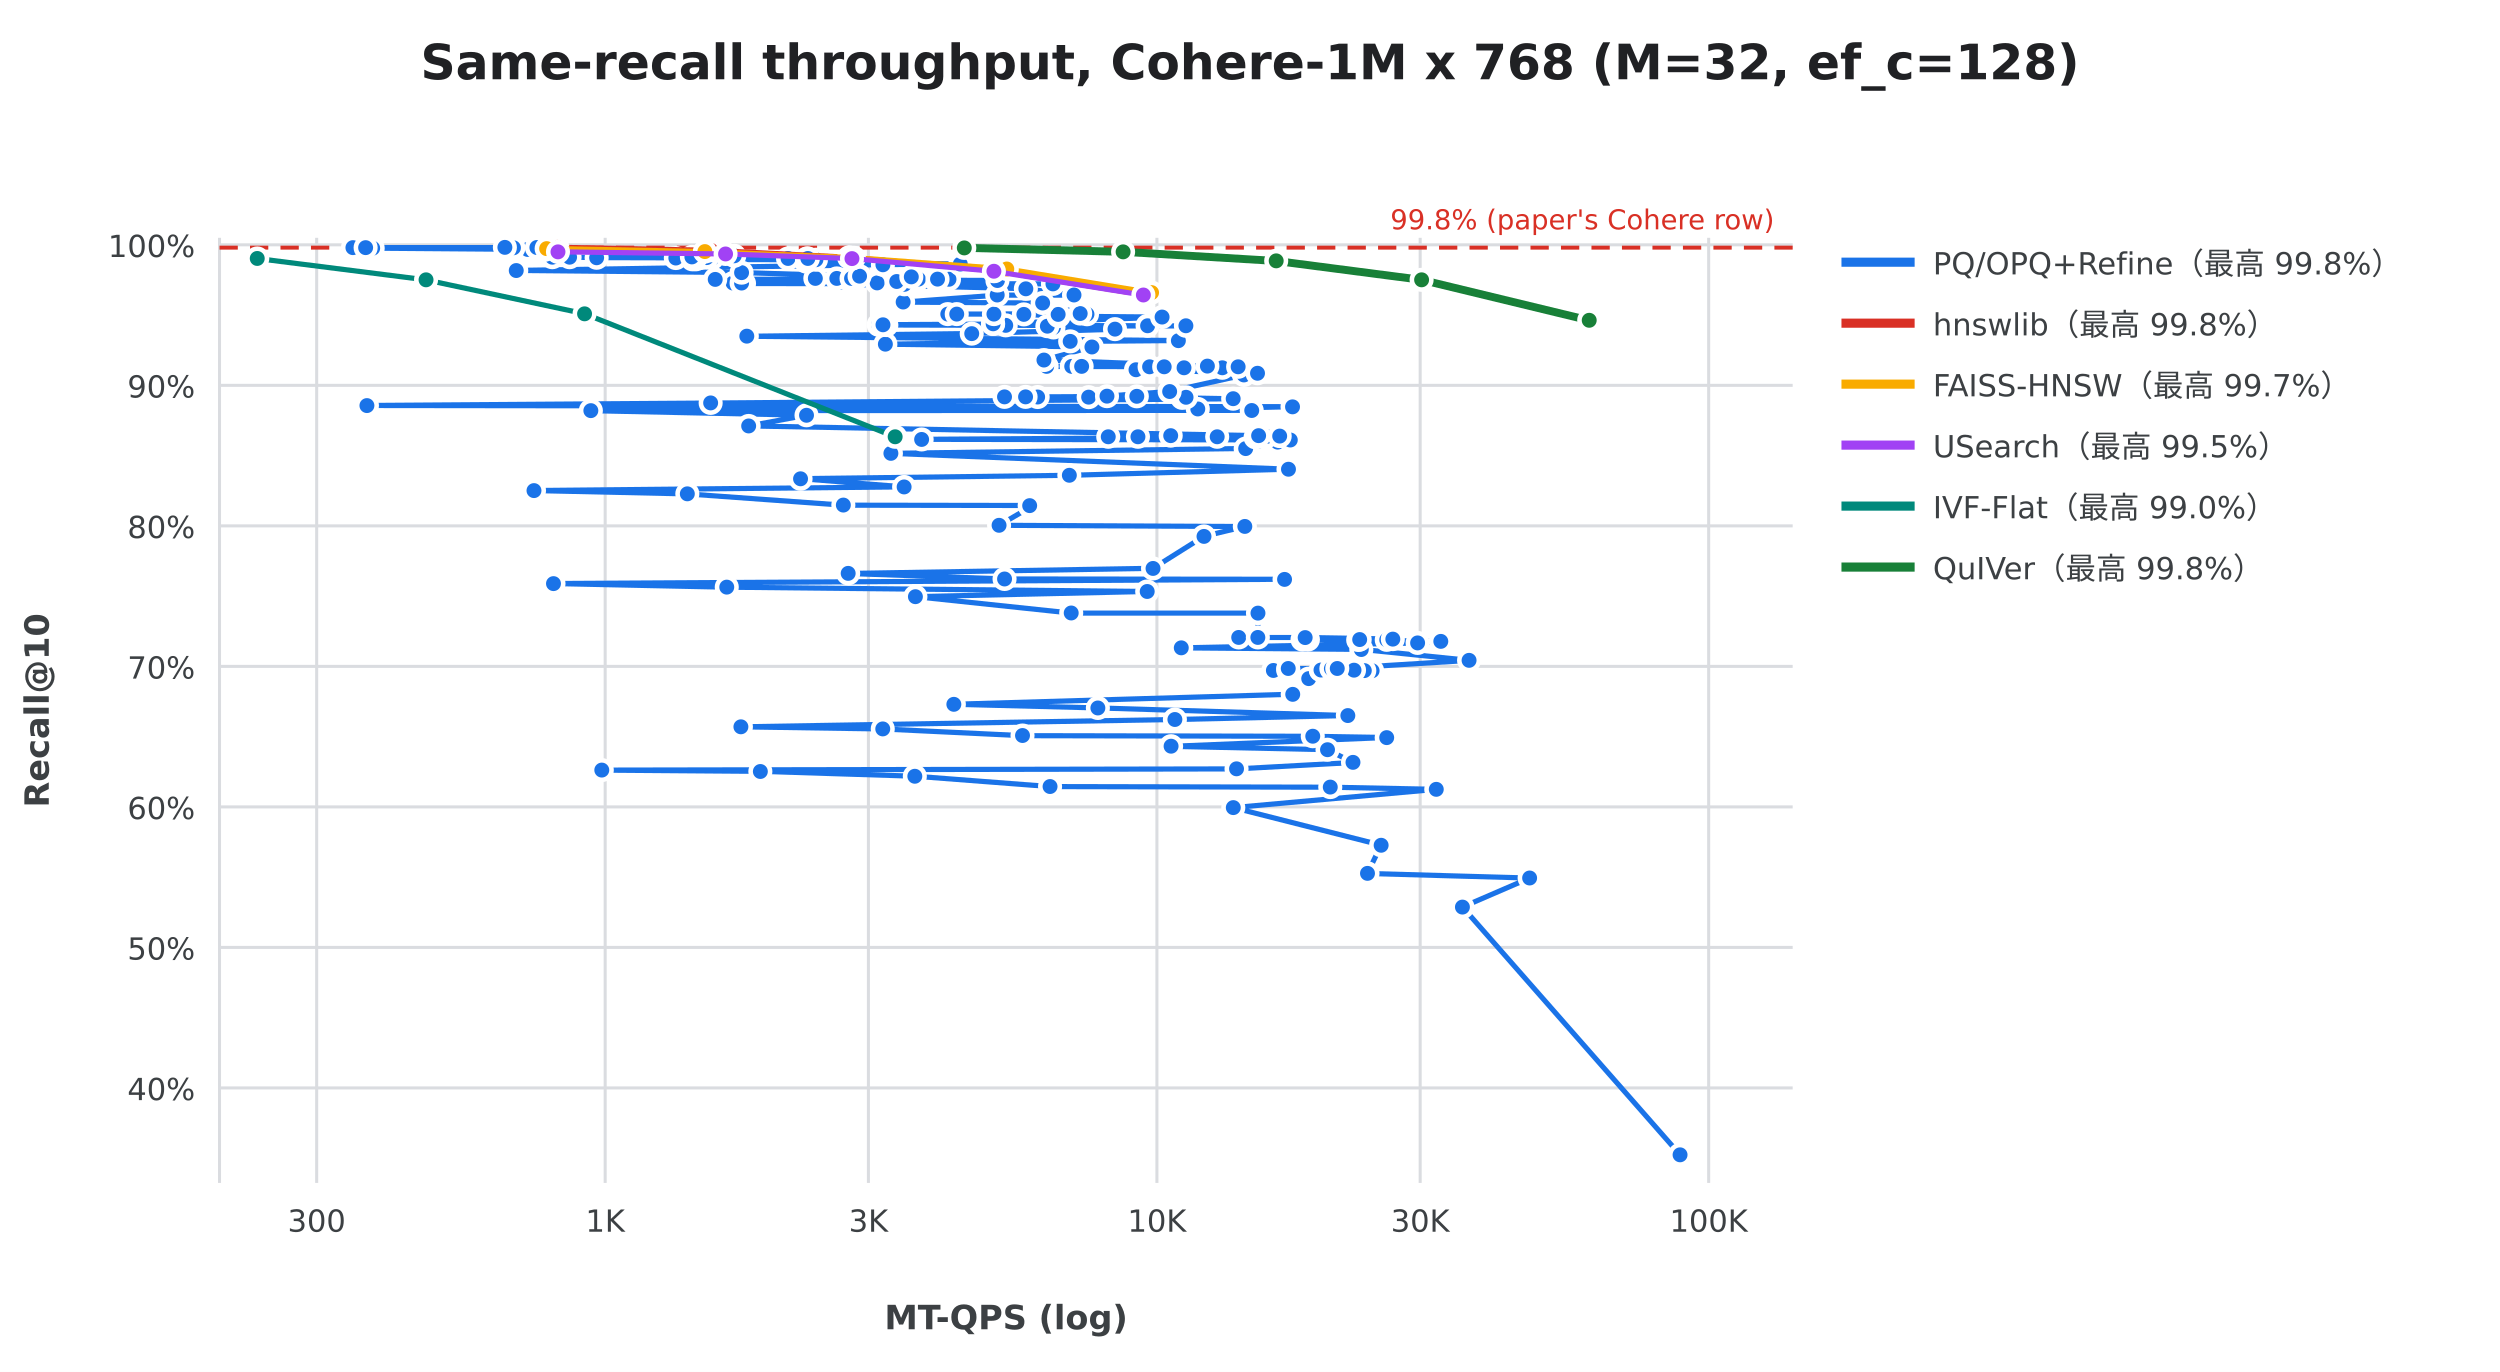
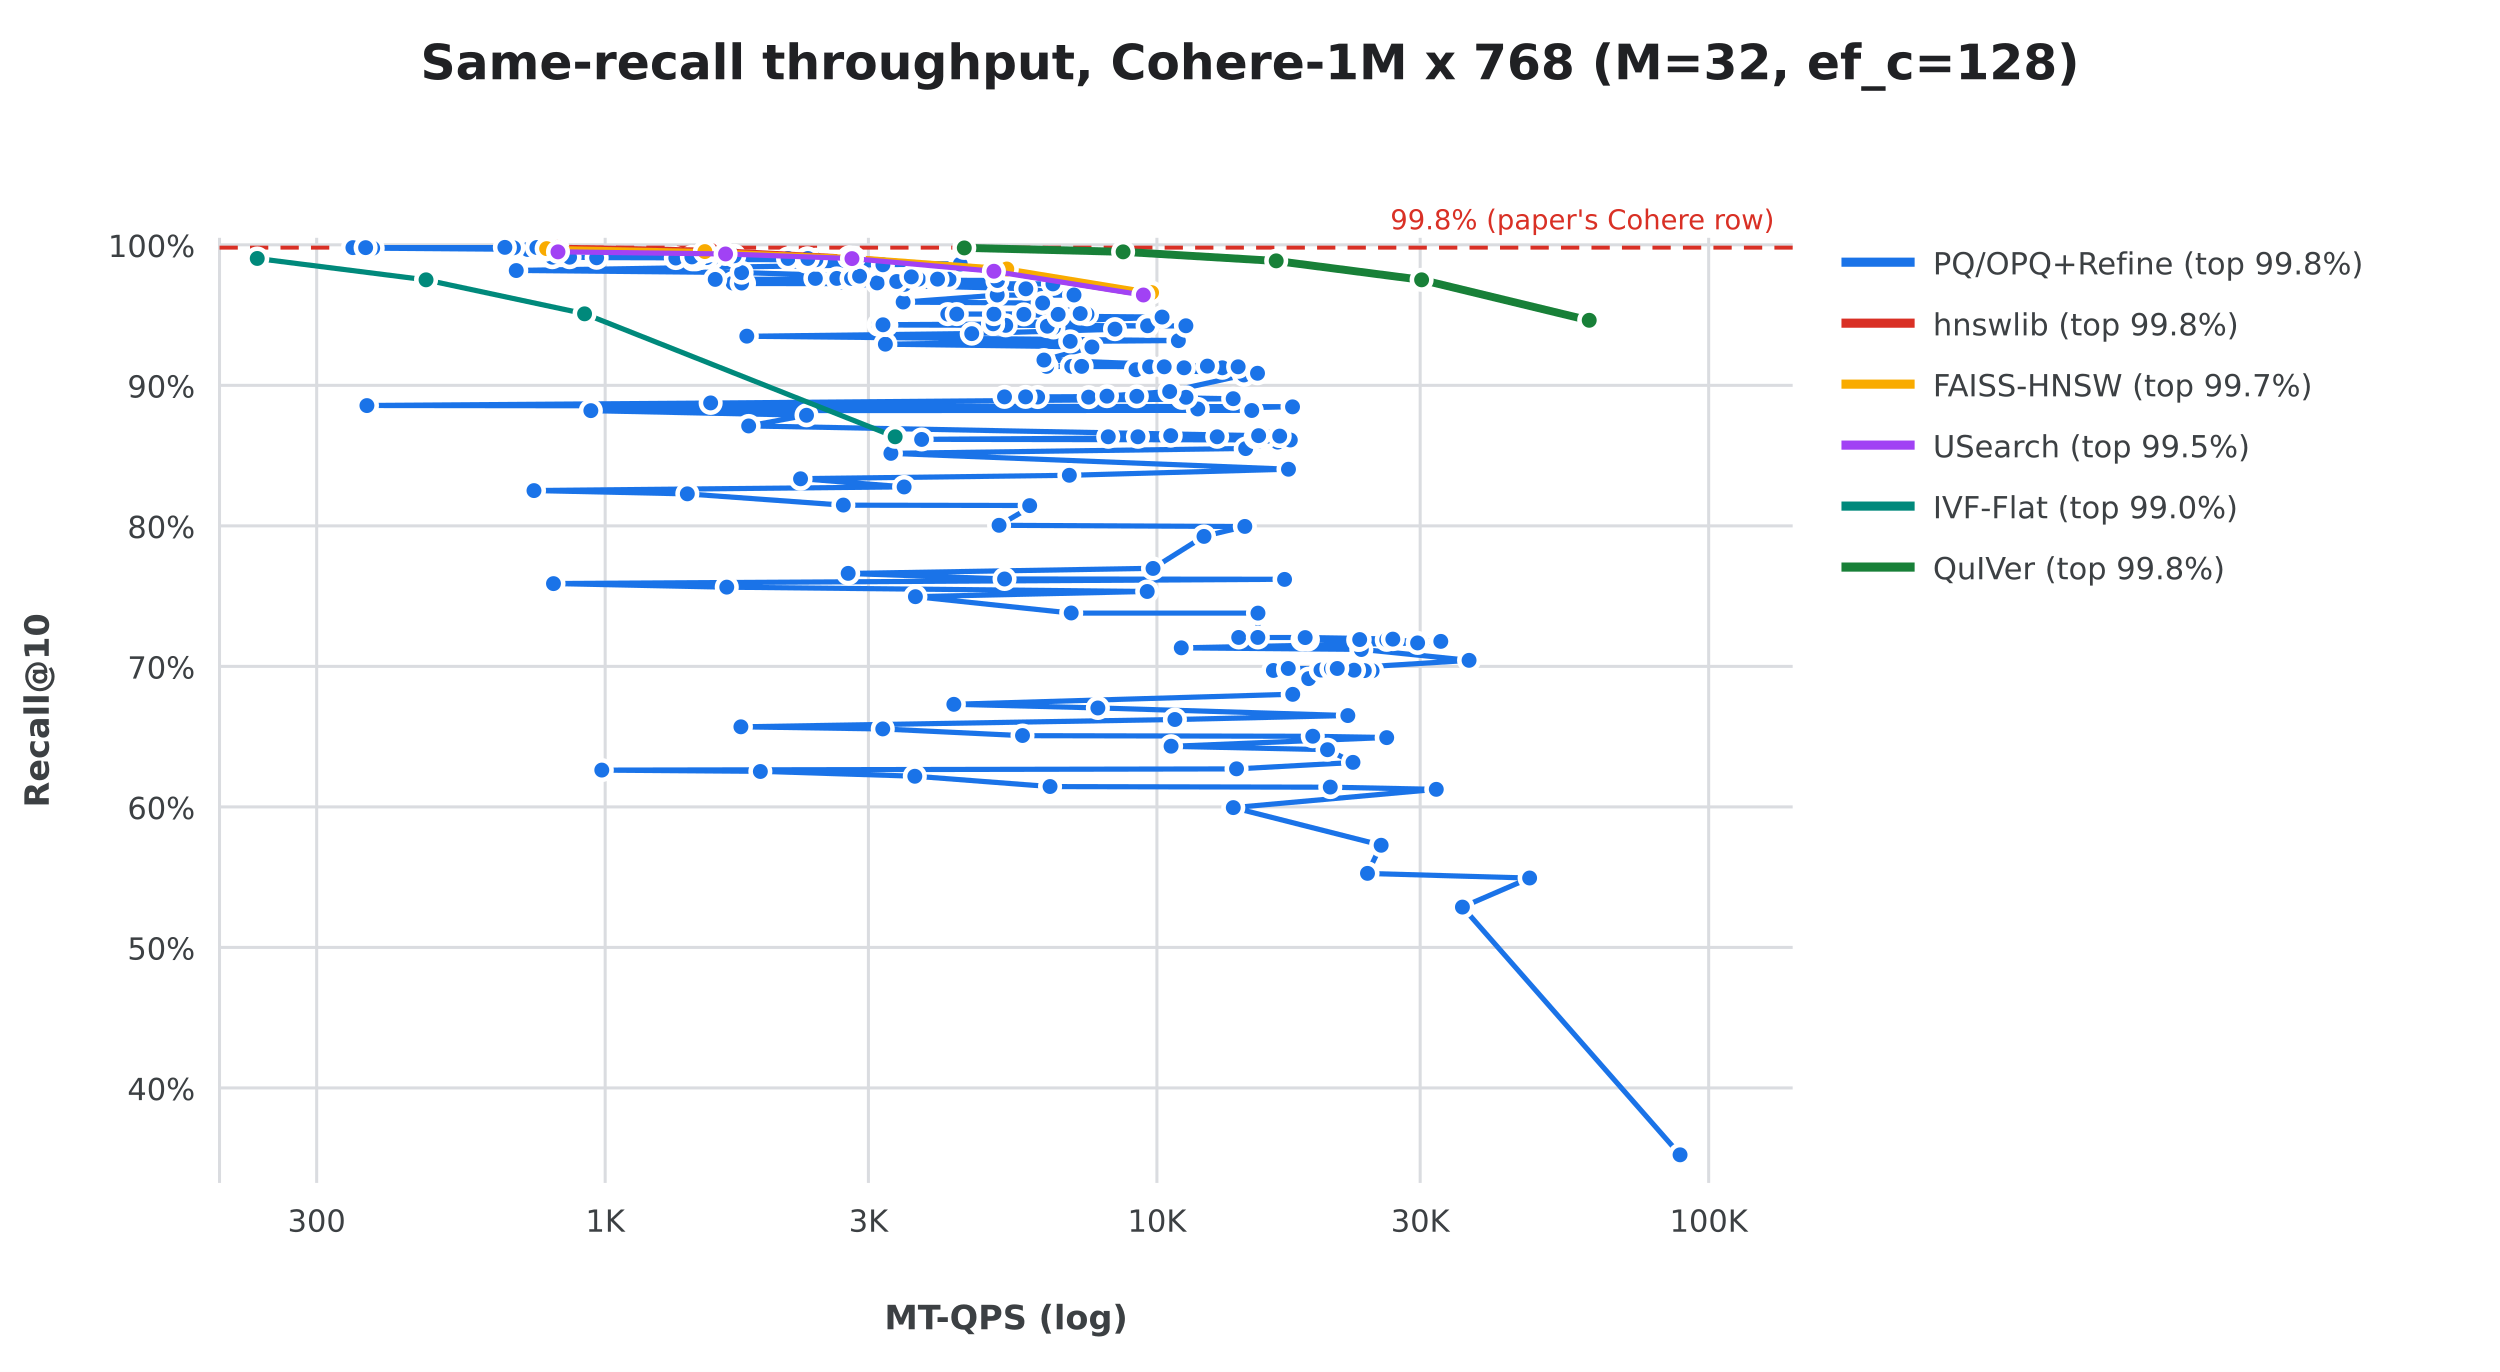
<svg xmlns="http://www.w3.org/2000/svg" width="820" height="450" viewBox="0 0 820 450">
  <rect width="820" height="450" fill="white" />
  <text x="410.0" y="26" text-anchor="middle" font-family="DejaVu Sans,Segoe UI,sans-serif" font-size="16" font-weight="600" fill="#202124">Same-recall throughput, Cohere-1M x 768 (M=32, ef_c=128)</text>
  <line x1="72" y1="356.843" x2="588" y2="356.843" stroke="#dadce0" stroke-width="1" />
  <text x="64" y="360.843" text-anchor="end" font-family="DejaVu Sans,Segoe UI,sans-serif" font-size="10" fill="#3c4043" font-weight="400">40%</text>
  <line x1="72" y1="310.753" x2="588" y2="310.753" stroke="#dadce0" stroke-width="1" />
  <text x="64" y="314.753" text-anchor="end" font-family="DejaVu Sans,Segoe UI,sans-serif" font-size="10" fill="#3c4043" font-weight="400">50%</text>
  <line x1="72" y1="264.664" x2="588" y2="264.664" stroke="#dadce0" stroke-width="1" />
  <text x="64" y="268.664" text-anchor="end" font-family="DejaVu Sans,Segoe UI,sans-serif" font-size="10" fill="#3c4043" font-weight="400">60%</text>
  <line x1="72" y1="218.574" x2="588" y2="218.574" stroke="#dadce0" stroke-width="1" />
  <text x="64" y="222.574" text-anchor="end" font-family="DejaVu Sans,Segoe UI,sans-serif" font-size="10" fill="#3c4043" font-weight="400">70%</text>
  <line x1="72" y1="172.484" x2="588" y2="172.484" stroke="#dadce0" stroke-width="1" />
  <text x="64" y="176.484" text-anchor="end" font-family="DejaVu Sans,Segoe UI,sans-serif" font-size="10" fill="#3c4043" font-weight="400">80%</text>
  <line x1="72" y1="126.394" x2="588" y2="126.394" stroke="#dadce0" stroke-width="1" />
  <text x="64" y="130.394" text-anchor="end" font-family="DejaVu Sans,Segoe UI,sans-serif" font-size="10" fill="#3c4043" font-weight="400">90%</text>
  <line x1="72" y1="80.304" x2="588" y2="80.304" stroke="#dadce0" stroke-width="1" />
  <text x="64" y="84.304" text-anchor="end" font-family="DejaVu Sans,Segoe UI,sans-serif" font-size="10" fill="#3c4043" font-weight="400">100%</text>
  <line x1="103.868" y1="78" x2="103.868" y2="388" stroke="#dadce0" stroke-width="1" />
  <text x="103.868" y="404" text-anchor="middle" font-family="DejaVu Sans,Segoe UI,sans-serif" font-size="10" fill="#3c4043" font-weight="400">300</text>
  <line x1="198.495" y1="78" x2="198.495" y2="388" stroke="#dadce0" stroke-width="1" />
  <text x="198.495" y="404" text-anchor="middle" font-family="DejaVu Sans,Segoe UI,sans-serif" font-size="10" fill="#3c4043" font-weight="400">1K</text>
  <line x1="284.841" y1="78" x2="284.841" y2="388" stroke="#dadce0" stroke-width="1" />
  <text x="284.841" y="404" text-anchor="middle" font-family="DejaVu Sans,Segoe UI,sans-serif" font-size="10" fill="#3c4043" font-weight="400">3K</text>
  <line x1="379.468" y1="78" x2="379.468" y2="388" stroke="#dadce0" stroke-width="1" />
  <text x="379.468" y="404" text-anchor="middle" font-family="DejaVu Sans,Segoe UI,sans-serif" font-size="10" fill="#3c4043" font-weight="400">10K</text>
  <line x1="465.815" y1="78" x2="465.815" y2="388" stroke="#dadce0" stroke-width="1" />
  <text x="465.815" y="404" text-anchor="middle" font-family="DejaVu Sans,Segoe UI,sans-serif" font-size="10" fill="#3c4043" font-weight="400">30K</text>
  <line x1="560.442" y1="78" x2="560.442" y2="388" stroke="#dadce0" stroke-width="1" />
  <text x="560.442" y="404" text-anchor="middle" font-family="DejaVu Sans,Segoe UI,sans-serif" font-size="10" fill="#3c4043" font-weight="400">100K</text>
  <line x1="72" y1="78" x2="72" y2="388" stroke="#dadce0" stroke-width="1" />
  <text x="330.0" y="436" text-anchor="middle" font-family="DejaVu Sans,Segoe UI,sans-serif" font-size="11" fill="#3c4043" font-weight="600">MT-QPS (log)</text>
  <text x="16" y="233.0" text-anchor="middle" font-family="DejaVu Sans,Segoe UI,sans-serif" font-size="11" fill="#3c4043" font-weight="600" transform="rotate(-90 16 233.0)">Recall@10</text>
  <line x1="72" y1="81.226" x2="588" y2="81.226" stroke="#d93025" stroke-width="1.3" stroke-dasharray="6,4" />
  <text x="582" y="75.226" text-anchor="end" font-family="DejaVu Sans,Segoe UI,sans-serif" font-size="9" fill="#d93025" font-weight="400">99.8% (paper's Cohere row)</text>
  <polyline points="551.1,378.8 479.7,297.5 501.7,288.0 448.5,286.5 453.0,277.2 404.5,264.9 471.1,258.9 436.3,258.2 344.4,258.0 300.1,254.6 249.4,253.0 197.4,252.6 405.6,252.2 443.8,250.1 435.4,245.9 384.1,244.8 454.8,241.9 430.6,241.5 335.4,241.3 289.5,239.1 243.0,238.4 385.4,236.0 442.1,234.7 360.1,232.2 312.9,231.0 424.0,227.7 429.3,222.6 450.1,220.0 447.5,220.0 417.7,219.9 422.5,219.8 436.7,219.8 444.1,219.8 433.2,219.8 433.3,219.8 436.7,219.3 422.5,219.3 438.6,219.3 481.9,216.6 446.5,213.0 387.5,212.5 465.0,210.9 472.6,210.4 445.5,209.9 454.9,209.9 427.2,209.8 429.0,209.8 446.0,209.8 456.8,209.6 428.1,209.1 406.3,209.1 412.6,209.1 412.6,201.1 351.4,201.1 300.3,195.7 376.3,194.0 238.4,192.6 181.5,191.4 421.3,190.0 329.5,189.9 278.2,188.1 378.2,186.4 394.9,175.9 408.3,172.7 327.7,172.3 338.0,166.3 337.7,165.8 276.6,165.7 225.4,162.0 175.1,160.9 296.6,159.7 262.6,157.0 350.7,155.9 422.6,153.9 292.2,148.7 408.6,147.1 419.1,145.0 423.2,144.3 302.3,144.1 411.8,143.4 415.0,143.3 363.5,143.3 373.2,143.3 399.2,143.3 415.4,143.2 419.7,143.0 384.0,142.9 412.8,142.9 245.6,139.7 264.5,136.2 193.8,134.7 410.6,134.6 392.9,134.1 423.9,133.4 120.4,133.0 233.1,132.2 404.5,130.8 387.8,130.5 389.0,130.3 357.1,130.3 340.3,130.2 329.5,130.2 336.4,130.2 372.9,130.0 363.1,129.9 383.6,128.4 408.0,123.0 412.5,122.4 372.6,121.3 388.4,120.6 400.9,120.6 377.1,120.3 381.9,120.3 406.1,120.3 343.3,120.2 351.5,120.2 354.8,120.2 396.0,120.1 342.4,118.1 358.1,113.8 290.4,112.9 351.0,112.0 386.5,111.7 245.0,110.3 318.7,109.4 365.7,108.0 345.5,107.4 343.5,107.0 376.4,106.9 389.0,106.9 329.9,106.7 290.7,106.6 288.2,106.5 289.6,106.5 325.7,106.3 325.8,106.2 381.2,104.0 347.2,103.7 335.8,103.1 347.1,103.1 356.5,103.1 310.9,103.0 313.8,103.0 326.0,103.0 354.3,102.8 342.0,99.4 296.2,99.1 327.1,96.8 352.3,96.8 336.5,94.7 279.6,93.3 296.6,93.3 345.4,93.1 244.0,93.0 240.4,92.8 243.2,92.8 287.7,92.8 275.4,92.7 279.5,92.6 294.1,92.3 307.3,92.3 327.2,92.0 234.6,91.6 311.3,91.6 301.2,91.6 307.5,91.6 267.4,91.3 274.5,91.3 279.3,91.3 298.9,90.8 281.9,90.6 243.2,89.4 169.3,88.7 289.6,86.8 315.0,86.6 264.4,85.8 267.6,85.2 227.1,85.1 228.2,85.1 258.5,84.8 264.7,84.8 265.0,84.8 221.7,84.6 229.8,84.6 233.6,84.6 195.7,84.5 231.8,84.5 181.2,84.4 186.8,84.4 228.3,84.3 226.9,84.3 240.8,83.9 178.6,82.0 173.1,81.8 122.2,81.4 168.4,81.3 115.8,81.2 119.9,81.2 176.1,81.2 165.6,81.1" fill="none" stroke="#1a73e8" stroke-width="1.7" />
  <circle cx="551.06" cy="378.782" r="3.2" fill="#1a73e8" stroke="white" stroke-width="1.5" />
  <circle cx="479.676" cy="297.526" r="3.2" fill="#1a73e8" stroke="white" stroke-width="1.5" />
  <circle cx="501.716" cy="287.985" r="3.2" fill="#1a73e8" stroke="white" stroke-width="1.5" />
  <circle cx="448.538" cy="286.464" r="3.2" fill="#1a73e8" stroke="white" stroke-width="1.5" />
  <circle cx="453.013" cy="277.246" r="3.2" fill="#1a73e8" stroke="white" stroke-width="1.5" />
  <circle cx="404.52" cy="264.894" r="3.2" fill="#1a73e8" stroke="white" stroke-width="1.5" />
  <circle cx="471.098" cy="258.902" r="3.2" fill="#1a73e8" stroke="white" stroke-width="1.5" />
  <circle cx="436.327" cy="258.165" r="3.2" fill="#1a73e8" stroke="white" stroke-width="1.5" />
  <circle cx="344.417" cy="257.981" r="3.2" fill="#1a73e8" stroke="white" stroke-width="1.5" />
  <circle cx="300.061" cy="254.616" r="3.2" fill="#1a73e8" stroke="white" stroke-width="1.5" />
  <circle cx="249.396" cy="253.049" r="3.2" fill="#1a73e8" stroke="white" stroke-width="1.5" />
  <circle cx="197.387" cy="252.588" r="3.2" fill="#1a73e8" stroke="white" stroke-width="1.5" />
  <circle cx="405.582" cy="252.173" r="3.2" fill="#1a73e8" stroke="white" stroke-width="1.5" />
  <circle cx="443.778" cy="250.053" r="3.2" fill="#1a73e8" stroke="white" stroke-width="1.5" />
  <circle cx="435.426" cy="245.905" r="3.2" fill="#1a73e8" stroke="white" stroke-width="1.5" />
  <circle cx="384.115" cy="244.753" r="3.2" fill="#1a73e8" stroke="white" stroke-width="1.5" />
  <circle cx="454.836" cy="241.941" r="3.2" fill="#1a73e8" stroke="white" stroke-width="1.5" />
  <circle cx="430.587" cy="241.481" r="3.2" fill="#1a73e8" stroke="white" stroke-width="1.5" />
  <circle cx="335.385" cy="241.25" r="3.2" fill="#1a73e8" stroke="white" stroke-width="1.5" />
  <circle cx="289.544" cy="239.084" r="3.2" fill="#1a73e8" stroke="white" stroke-width="1.5" />
  <circle cx="243.015" cy="238.393" r="3.2" fill="#1a73e8" stroke="white" stroke-width="1.5" />
  <circle cx="385.364" cy="235.996" r="3.2" fill="#1a73e8" stroke="white" stroke-width="1.5" />
  <circle cx="442.092" cy="234.705" r="3.2" fill="#1a73e8" stroke="white" stroke-width="1.5" />
  <circle cx="360.101" cy="232.216" r="3.2" fill="#1a73e8" stroke="white" stroke-width="1.5" />
  <circle cx="312.861" cy="231.018" r="3.2" fill="#1a73e8" stroke="white" stroke-width="1.5" />
  <circle cx="424.016" cy="227.746" r="3.2" fill="#1a73e8" stroke="white" stroke-width="1.5" />
  <circle cx="429.259" cy="222.584" r="3.2" fill="#1a73e8" stroke="white" stroke-width="1.5" />
  <circle cx="450.051" cy="220.003" r="3.2" fill="#1a73e8" stroke="white" stroke-width="1.5" />
  <circle cx="447.49" cy="219.957" r="3.2" fill="#1a73e8" stroke="white" stroke-width="1.5" />
  <circle cx="417.671" cy="219.91" r="3.2" fill="#1a73e8" stroke="white" stroke-width="1.5" />
  <circle cx="422.535" cy="219.818" r="3.2" fill="#1a73e8" stroke="white" stroke-width="1.5" />
  <circle cx="436.704" cy="219.818" r="3.2" fill="#1a73e8" stroke="white" stroke-width="1.5" />
  <circle cx="444.117" cy="219.818" r="3.2" fill="#1a73e8" stroke="white" stroke-width="1.5" />
  <circle cx="433.236" cy="219.772" r="3.2" fill="#1a73e8" stroke="white" stroke-width="1.5" />
  <circle cx="433.288" cy="219.772" r="3.2" fill="#1a73e8" stroke="white" stroke-width="1.5" />
  <circle cx="436.696" cy="219.311" r="3.2" fill="#1a73e8" stroke="white" stroke-width="1.5" />
  <circle cx="422.544" cy="219.265" r="3.2" fill="#1a73e8" stroke="white" stroke-width="1.5" />
  <circle cx="438.623" cy="219.265" r="3.2" fill="#1a73e8" stroke="white" stroke-width="1.5" />
  <circle cx="481.855" cy="216.592" r="3.2" fill="#1a73e8" stroke="white" stroke-width="1.5" />
  <circle cx="446.505" cy="213.043" r="3.2" fill="#1a73e8" stroke="white" stroke-width="1.5" />
  <circle cx="387.458" cy="212.49" r="3.2" fill="#1a73e8" stroke="white" stroke-width="1.5" />
  <circle cx="464.977" cy="210.877" r="3.2" fill="#1a73e8" stroke="white" stroke-width="1.5" />
  <circle cx="472.583" cy="210.37" r="3.2" fill="#1a73e8" stroke="white" stroke-width="1.5" />
  <circle cx="445.49" cy="209.909" r="3.2" fill="#1a73e8" stroke="white" stroke-width="1.5" />
  <circle cx="454.854" cy="209.863" r="3.2" fill="#1a73e8" stroke="white" stroke-width="1.5" />
  <circle cx="427.226" cy="209.771" r="3.2" fill="#1a73e8" stroke="white" stroke-width="1.5" />
  <circle cx="428.992" cy="209.771" r="3.2" fill="#1a73e8" stroke="white" stroke-width="1.5" />
  <circle cx="445.974" cy="209.771" r="3.2" fill="#1a73e8" stroke="white" stroke-width="1.5" />
  <circle cx="456.844" cy="209.632" r="3.2" fill="#1a73e8" stroke="white" stroke-width="1.5" />
  <circle cx="428.095" cy="209.125" r="3.2" fill="#1a73e8" stroke="white" stroke-width="1.5" />
  <circle cx="406.294" cy="209.079" r="3.2" fill="#1a73e8" stroke="white" stroke-width="1.5" />
  <circle cx="412.573" cy="209.079" r="3.2" fill="#1a73e8" stroke="white" stroke-width="1.5" />
  <circle cx="412.615" cy="201.106" r="3.2" fill="#1a73e8" stroke="white" stroke-width="1.5" />
  <circle cx="351.357" cy="201.06" r="3.2" fill="#1a73e8" stroke="white" stroke-width="1.5" />
  <circle cx="300.255" cy="195.713" r="3.2" fill="#1a73e8" stroke="white" stroke-width="1.5" />
  <circle cx="376.284" cy="194.008" r="3.2" fill="#1a73e8" stroke="white" stroke-width="1.5" />
  <circle cx="238.376" cy="192.579" r="3.2" fill="#1a73e8" stroke="white" stroke-width="1.5" />
  <circle cx="181.544" cy="191.427" r="3.2" fill="#1a73e8" stroke="white" stroke-width="1.5" />
  <circle cx="421.335" cy="190.044" r="3.2" fill="#1a73e8" stroke="white" stroke-width="1.5" />
  <circle cx="329.495" cy="189.906" r="3.2" fill="#1a73e8" stroke="white" stroke-width="1.5" />
  <circle cx="278.202" cy="188.062" r="3.2" fill="#1a73e8" stroke="white" stroke-width="1.5" />
  <circle cx="378.193" cy="186.449" r="3.2" fill="#1a73e8" stroke="white" stroke-width="1.5" />
  <circle cx="394.91" cy="175.941" r="3.2" fill="#1a73e8" stroke="white" stroke-width="1.5" />
  <circle cx="408.302" cy="172.668" r="3.2" fill="#1a73e8" stroke="white" stroke-width="1.5" />
  <circle cx="327.694" cy="172.3" r="3.2" fill="#1a73e8" stroke="white" stroke-width="1.5" />
  <circle cx="338.025" cy="166.262" r="3.2" fill="#1a73e8" stroke="white" stroke-width="1.5" />
  <circle cx="337.732" cy="165.847" r="3.2" fill="#1a73e8" stroke="white" stroke-width="1.5" />
  <circle cx="276.618" cy="165.663" r="3.2" fill="#1a73e8" stroke="white" stroke-width="1.5" />
  <circle cx="225.444" cy="161.976" r="3.2" fill="#1a73e8" stroke="white" stroke-width="1.5" />
  <circle cx="175.147" cy="160.916" r="3.2" fill="#1a73e8" stroke="white" stroke-width="1.5" />
  <circle cx="296.552" cy="159.717" r="3.2" fill="#1a73e8" stroke="white" stroke-width="1.5" />
  <circle cx="262.579" cy="157.044" r="3.2" fill="#1a73e8" stroke="white" stroke-width="1.5" />
  <circle cx="350.747" cy="155.892" r="3.2" fill="#1a73e8" stroke="white" stroke-width="1.5" />
  <circle cx="422.621" cy="153.91" r="3.2" fill="#1a73e8" stroke="white" stroke-width="1.5" />
  <circle cx="292.213" cy="148.702" r="3.2" fill="#1a73e8" stroke="white" stroke-width="1.5" />
  <circle cx="408.585" cy="147.135" r="3.2" fill="#1a73e8" stroke="white" stroke-width="1.5" />
  <circle cx="419.07" cy="145.015" r="3.2" fill="#1a73e8" stroke="white" stroke-width="1.5" />
  <circle cx="423.218" cy="144.323" r="3.2" fill="#1a73e8" stroke="white" stroke-width="1.5" />
  <circle cx="302.295" cy="144.139" r="3.2" fill="#1a73e8" stroke="white" stroke-width="1.5" />
  <circle cx="411.838" cy="143.448" r="3.2" fill="#1a73e8" stroke="white" stroke-width="1.5" />
  <circle cx="414.991" cy="143.309" r="3.2" fill="#1a73e8" stroke="white" stroke-width="1.5" />
  <circle cx="363.506" cy="143.263" r="3.2" fill="#1a73e8" stroke="white" stroke-width="1.5" />
  <circle cx="373.247" cy="143.263" r="3.2" fill="#1a73e8" stroke="white" stroke-width="1.5" />
  <circle cx="399.238" cy="143.263" r="3.2" fill="#1a73e8" stroke="white" stroke-width="1.5" />
  <circle cx="415.375" cy="143.171" r="3.2" fill="#1a73e8" stroke="white" stroke-width="1.5" />
  <circle cx="419.736" cy="143.033" r="3.2" fill="#1a73e8" stroke="white" stroke-width="1.5" />
  <circle cx="383.989" cy="142.894" r="3.2" fill="#1a73e8" stroke="white" stroke-width="1.5" />
  <circle cx="412.826" cy="142.894" r="3.2" fill="#1a73e8" stroke="white" stroke-width="1.5" />
  <circle cx="245.561" cy="139.714" r="3.2" fill="#1a73e8" stroke="white" stroke-width="1.5" />
  <circle cx="264.537" cy="136.211" r="3.2" fill="#1a73e8" stroke="white" stroke-width="1.5" />
  <circle cx="193.799" cy="134.69" r="3.2" fill="#1a73e8" stroke="white" stroke-width="1.5" />
  <circle cx="410.567" cy="134.644" r="3.2" fill="#1a73e8" stroke="white" stroke-width="1.5" />
  <circle cx="392.876" cy="134.137" r="3.2" fill="#1a73e8" stroke="white" stroke-width="1.5" />
  <circle cx="423.949" cy="133.446" r="3.2" fill="#1a73e8" stroke="white" stroke-width="1.5" />
  <circle cx="120.351" cy="133.031" r="3.2" fill="#1a73e8" stroke="white" stroke-width="1.5" />
  <circle cx="233.092" cy="132.156" r="3.2" fill="#1a73e8" stroke="white" stroke-width="1.5" />
  <circle cx="404.48" cy="130.773" r="3.2" fill="#1a73e8" stroke="white" stroke-width="1.5" />
  <circle cx="387.777" cy="130.496" r="3.2" fill="#1a73e8" stroke="white" stroke-width="1.5" />
  <circle cx="389.025" cy="130.312" r="3.2" fill="#1a73e8" stroke="white" stroke-width="1.5" />
  <circle cx="357.077" cy="130.266" r="3.2" fill="#1a73e8" stroke="white" stroke-width="1.5" />
  <circle cx="340.348" cy="130.22" r="3.2" fill="#1a73e8" stroke="white" stroke-width="1.5" />
  <circle cx="329.481" cy="130.174" r="3.2" fill="#1a73e8" stroke="white" stroke-width="1.5" />
  <circle cx="336.384" cy="130.174" r="3.2" fill="#1a73e8" stroke="white" stroke-width="1.5" />
  <circle cx="372.872" cy="129.989" r="3.2" fill="#1a73e8" stroke="white" stroke-width="1.5" />
  <circle cx="363.091" cy="129.943" r="3.2" fill="#1a73e8" stroke="white" stroke-width="1.5" />
  <circle cx="383.647" cy="128.422" r="3.2" fill="#1a73e8" stroke="white" stroke-width="1.5" />
  <circle cx="408.002" cy="122.984" r="3.2" fill="#1a73e8" stroke="white" stroke-width="1.5" />
  <circle cx="412.465" cy="122.431" r="3.2" fill="#1a73e8" stroke="white" stroke-width="1.5" />
  <circle cx="372.607" cy="121.278" r="3.2" fill="#1a73e8" stroke="white" stroke-width="1.5" />
  <circle cx="388.354" cy="120.633" r="3.2" fill="#1a73e8" stroke="white" stroke-width="1.5" />
  <circle cx="400.913" cy="120.633" r="3.2" fill="#1a73e8" stroke="white" stroke-width="1.5" />
  <circle cx="377.066" cy="120.31" r="3.2" fill="#1a73e8" stroke="white" stroke-width="1.5" />
  <circle cx="381.853" cy="120.31" r="3.2" fill="#1a73e8" stroke="white" stroke-width="1.5" />
  <circle cx="406.11" cy="120.31" r="3.2" fill="#1a73e8" stroke="white" stroke-width="1.5" />
  <circle cx="343.304" cy="120.172" r="3.2" fill="#1a73e8" stroke="white" stroke-width="1.5" />
  <circle cx="351.525" cy="120.172" r="3.2" fill="#1a73e8" stroke="white" stroke-width="1.5" />
  <circle cx="354.776" cy="120.172" r="3.2" fill="#1a73e8" stroke="white" stroke-width="1.5" />
  <circle cx="396.026" cy="120.08" r="3.2" fill="#1a73e8" stroke="white" stroke-width="1.5" />
  <circle cx="342.415" cy="118.098" r="3.2" fill="#1a73e8" stroke="white" stroke-width="1.5" />
  <circle cx="358.147" cy="113.812" r="3.2" fill="#1a73e8" stroke="white" stroke-width="1.5" />
  <circle cx="290.403" cy="112.89" r="3.2" fill="#1a73e8" stroke="white" stroke-width="1.5" />
  <circle cx="351.019" cy="111.968" r="3.2" fill="#1a73e8" stroke="white" stroke-width="1.5" />
  <circle cx="386.508" cy="111.738" r="3.2" fill="#1a73e8" stroke="white" stroke-width="1.5" />
  <circle cx="244.954" cy="110.263" r="3.2" fill="#1a73e8" stroke="white" stroke-width="1.5" />
  <circle cx="318.726" cy="109.433" r="3.2" fill="#1a73e8" stroke="white" stroke-width="1.5" />
  <circle cx="365.718" cy="107.958" r="3.2" fill="#1a73e8" stroke="white" stroke-width="1.5" />
  <circle cx="345.538" cy="107.405" r="3.2" fill="#1a73e8" stroke="white" stroke-width="1.5" />
  <circle cx="343.54" cy="106.99" r="3.2" fill="#1a73e8" stroke="white" stroke-width="1.5" />
  <circle cx="376.407" cy="106.852" r="3.2" fill="#1a73e8" stroke="white" stroke-width="1.5" />
  <circle cx="388.977" cy="106.852" r="3.2" fill="#1a73e8" stroke="white" stroke-width="1.5" />
  <circle cx="329.88" cy="106.714" r="3.2" fill="#1a73e8" stroke="white" stroke-width="1.5" />
  <circle cx="290.72" cy="106.622" r="3.2" fill="#1a73e8" stroke="white" stroke-width="1.5" />
  <circle cx="288.2" cy="106.53" r="3.2" fill="#1a73e8" stroke="white" stroke-width="1.5" />
  <circle cx="289.618" cy="106.53" r="3.2" fill="#1a73e8" stroke="white" stroke-width="1.5" />
  <circle cx="325.679" cy="106.253" r="3.2" fill="#1a73e8" stroke="white" stroke-width="1.5" />
  <circle cx="325.756" cy="106.207" r="3.2" fill="#1a73e8" stroke="white" stroke-width="1.5" />
  <circle cx="381.163" cy="103.995" r="3.2" fill="#1a73e8" stroke="white" stroke-width="1.5" />
  <circle cx="347.238" cy="103.672" r="3.2" fill="#1a73e8" stroke="white" stroke-width="1.5" />
  <circle cx="335.824" cy="103.119" r="3.2" fill="#1a73e8" stroke="white" stroke-width="1.5" />
  <circle cx="347.072" cy="103.119" r="3.2" fill="#1a73e8" stroke="white" stroke-width="1.5" />
  <circle cx="356.532" cy="103.073" r="3.2" fill="#1a73e8" stroke="white" stroke-width="1.5" />
  <circle cx="310.874" cy="103.027" r="3.2" fill="#1a73e8" stroke="white" stroke-width="1.5" />
  <circle cx="313.809" cy="103.027" r="3.2" fill="#1a73e8" stroke="white" stroke-width="1.5" />
  <circle cx="326.005" cy="103.027" r="3.2" fill="#1a73e8" stroke="white" stroke-width="1.5" />
  <circle cx="354.302" cy="102.842" r="3.2" fill="#1a73e8" stroke="white" stroke-width="1.5" />
  <circle cx="341.985" cy="99.386" r="3.2" fill="#1a73e8" stroke="white" stroke-width="1.5" />
  <circle cx="296.235" cy="99.063" r="3.2" fill="#1a73e8" stroke="white" stroke-width="1.5" />
  <circle cx="327.084" cy="96.759" r="3.2" fill="#1a73e8" stroke="white" stroke-width="1.5" />
  <circle cx="352.273" cy="96.759" r="3.2" fill="#1a73e8" stroke="white" stroke-width="1.5" />
  <circle cx="336.479" cy="94.731" r="3.2" fill="#1a73e8" stroke="white" stroke-width="1.5" />
  <circle cx="279.559" cy="93.302" r="3.2" fill="#1a73e8" stroke="white" stroke-width="1.5" />
  <circle cx="296.642" cy="93.256" r="3.2" fill="#1a73e8" stroke="white" stroke-width="1.5" />
  <circle cx="345.368" cy="93.117" r="3.2" fill="#1a73e8" stroke="white" stroke-width="1.5" />
  <circle cx="244.035" cy="92.979" r="3.2" fill="#1a73e8" stroke="white" stroke-width="1.5" />
  <circle cx="240.431" cy="92.841" r="3.2" fill="#1a73e8" stroke="white" stroke-width="1.5" />
  <circle cx="243.238" cy="92.841" r="3.2" fill="#1a73e8" stroke="white" stroke-width="1.5" />
  <circle cx="287.697" cy="92.795" r="3.2" fill="#1a73e8" stroke="white" stroke-width="1.5" />
  <circle cx="275.358" cy="92.657" r="3.2" fill="#1a73e8" stroke="white" stroke-width="1.5" />
  <circle cx="279.475" cy="92.61" r="3.2" fill="#1a73e8" stroke="white" stroke-width="1.5" />
  <circle cx="294.122" cy="92.334" r="3.2" fill="#1a73e8" stroke="white" stroke-width="1.5" />
  <circle cx="307.334" cy="92.334" r="3.2" fill="#1a73e8" stroke="white" stroke-width="1.5" />
  <circle cx="327.16" cy="92.011" r="3.2" fill="#1a73e8" stroke="white" stroke-width="1.5" />
  <circle cx="234.596" cy="91.643" r="3.2" fill="#1a73e8" stroke="white" stroke-width="1.5" />
  <circle cx="311.268" cy="91.596" r="3.2" fill="#1a73e8" stroke="white" stroke-width="1.5" />
  <circle cx="301.239" cy="91.55" r="3.2" fill="#1a73e8" stroke="white" stroke-width="1.5" />
  <circle cx="307.511" cy="91.55" r="3.2" fill="#1a73e8" stroke="white" stroke-width="1.5" />
  <circle cx="267.434" cy="91.32" r="3.2" fill="#1a73e8" stroke="white" stroke-width="1.5" />
  <circle cx="274.466" cy="91.32" r="3.2" fill="#1a73e8" stroke="white" stroke-width="1.5" />
  <circle cx="279.306" cy="91.32" r="3.2" fill="#1a73e8" stroke="white" stroke-width="1.5" />
  <circle cx="298.908" cy="90.813" r="3.2" fill="#1a73e8" stroke="white" stroke-width="1.5" />
  <circle cx="281.932" cy="90.583" r="3.2" fill="#1a73e8" stroke="white" stroke-width="1.5" />
  <circle cx="243.238" cy="89.43" r="3.2" fill="#1a73e8" stroke="white" stroke-width="1.5" />
  <circle cx="169.331" cy="88.739" r="3.2" fill="#1a73e8" stroke="white" stroke-width="1.5" />
  <circle cx="289.594" cy="86.849" r="3.2" fill="#1a73e8" stroke="white" stroke-width="1.5" />
  <circle cx="314.978" cy="86.619" r="3.2" fill="#1a73e8" stroke="white" stroke-width="1.5" />
  <circle cx="264.401" cy="85.789" r="3.2" fill="#1a73e8" stroke="white" stroke-width="1.5" />
  <circle cx="267.63" cy="85.19" r="3.2" fill="#1a73e8" stroke="white" stroke-width="1.5" />
  <circle cx="227.1" cy="85.052" r="3.2" fill="#1a73e8" stroke="white" stroke-width="1.5" />
  <circle cx="228.238" cy="85.052" r="3.2" fill="#1a73e8" stroke="white" stroke-width="1.5" />
  <circle cx="258.474" cy="84.775" r="3.2" fill="#1a73e8" stroke="white" stroke-width="1.5" />
  <circle cx="264.672" cy="84.775" r="3.2" fill="#1a73e8" stroke="white" stroke-width="1.5" />
  <circle cx="264.977" cy="84.775" r="3.2" fill="#1a73e8" stroke="white" stroke-width="1.5" />
  <circle cx="221.673" cy="84.637" r="3.2" fill="#1a73e8" stroke="white" stroke-width="1.5" />
  <circle cx="229.784" cy="84.637" r="3.2" fill="#1a73e8" stroke="white" stroke-width="1.5" />
  <circle cx="233.596" cy="84.637" r="3.2" fill="#1a73e8" stroke="white" stroke-width="1.5" />
  <circle cx="195.695" cy="84.545" r="3.2" fill="#1a73e8" stroke="white" stroke-width="1.5" />
  <circle cx="231.765" cy="84.499" r="3.2" fill="#1a73e8" stroke="white" stroke-width="1.5" />
  <circle cx="181.153" cy="84.36" r="3.2" fill="#1a73e8" stroke="white" stroke-width="1.5" />
  <circle cx="186.823" cy="84.36" r="3.2" fill="#1a73e8" stroke="white" stroke-width="1.5" />
  <circle cx="228.292" cy="84.314" r="3.2" fill="#1a73e8" stroke="white" stroke-width="1.5" />
  <circle cx="226.936" cy="84.268" r="3.2" fill="#1a73e8" stroke="white" stroke-width="1.5" />
  <circle cx="240.845" cy="83.899" r="3.2" fill="#1a73e8" stroke="white" stroke-width="1.5" />
  <circle cx="178.563" cy="81.964" r="3.2" fill="#1a73e8" stroke="white" stroke-width="1.5" />
  <circle cx="173.111" cy="81.825" r="3.2" fill="#1a73e8" stroke="white" stroke-width="1.5" />
  <circle cx="122.24" cy="81.411" r="3.2" fill="#1a73e8" stroke="white" stroke-width="1.5" />
  <circle cx="168.414" cy="81.272" r="3.2" fill="#1a73e8" stroke="white" stroke-width="1.5" />
  <circle cx="115.759" cy="81.226" r="3.2" fill="#1a73e8" stroke="white" stroke-width="1.5" />
  <circle cx="119.925" cy="81.226" r="3.2" fill="#1a73e8" stroke="white" stroke-width="1.5" />
  <circle cx="176.094" cy="81.18" r="3.2" fill="#1a73e8" stroke="white" stroke-width="1.5" />
  <circle cx="165.599" cy="81.134" r="3.2" fill="#1a73e8" stroke="white" stroke-width="1.5" />
  <line x1="604" y1="86" x2="628" y2="86" stroke="#1a73e8" stroke-width="3" />
-   <text x="634" y="90" text-anchor="start" font-family="DejaVu Sans,Segoe UI,sans-serif" font-size="10" fill="#3c4043" font-weight="400">PQ/OPQ+Refine（最高 99.8%）</text>
+   <text x="634" y="90" text-anchor="start" font-family="DejaVu Sans,Segoe UI,sans-serif" font-size="10" fill="#3c4043" font-weight="400">PQ/OPQ+Refine (top 99.8%)</text>
  <polyline points="373.8,96.5 326.1,88.8 278.5,84.4 233.2,82.1 182.8,81.1" fill="none" stroke="#d93025" stroke-width="1.7" />
  <circle cx="373.839" cy="96.528" r="3.2" fill="#d93025" stroke="white" stroke-width="1.5" />
  <circle cx="326.101" cy="88.831" r="3.2" fill="#d93025" stroke="white" stroke-width="1.5" />
  <circle cx="278.499" cy="84.406" r="3.2" fill="#d93025" stroke="white" stroke-width="1.5" />
  <circle cx="233.172" cy="82.102" r="3.2" fill="#d93025" stroke="white" stroke-width="1.5" />
  <circle cx="182.804" cy="81.134" r="3.2" fill="#d93025" stroke="white" stroke-width="1.5" />
  <line x1="604" y1="106" x2="628" y2="106" stroke="#d93025" stroke-width="3" />
-   <text x="634" y="110" text-anchor="start" font-family="DejaVu Sans,Segoe UI,sans-serif" font-size="10" fill="#3c4043" font-weight="400">hnswlib（最高 99.8%）</text>
+   <text x="634" y="110" text-anchor="start" font-family="DejaVu Sans,Segoe UI,sans-serif" font-size="10" fill="#3c4043" font-weight="400">hnswlib (top 99.8%)</text>
  <polyline points="377.7,96.0 330.2,88.2 280.1,84.5 231.2,82.5 179.3,81.5" fill="none" stroke="#f9ab00" stroke-width="1.7" />
  <circle cx="377.714" cy="95.975" r="3.2" fill="#f9ab00" stroke="white" stroke-width="1.5" />
  <circle cx="330.23" cy="88.232" r="3.2" fill="#f9ab00" stroke="white" stroke-width="1.5" />
  <circle cx="280.066" cy="84.545" r="3.2" fill="#f9ab00" stroke="white" stroke-width="1.5" />
  <circle cx="231.195" cy="82.517" r="3.2" fill="#f9ab00" stroke="white" stroke-width="1.5" />
  <circle cx="179.299" cy="81.549" r="3.2" fill="#f9ab00" stroke="white" stroke-width="1.5" />
  <line x1="604" y1="126" x2="628" y2="126" stroke="#f9ab00" stroke-width="3" />
-   <text x="634" y="130" text-anchor="start" font-family="DejaVu Sans,Segoe UI,sans-serif" font-size="10" fill="#3c4043" font-weight="400">FAISS-HNSW（最高 99.7%）</text>
+   <text x="634" y="130" text-anchor="start" font-family="DejaVu Sans,Segoe UI,sans-serif" font-size="10" fill="#3c4043" font-weight="400">FAISS-HNSW (top 99.7%)</text>
  <polyline points="375.0,96.8 326.0,89.0 279.4,84.8 238.0,83.3 183.0,82.6" fill="none" stroke="#a142f4" stroke-width="1.7" />
  <circle cx="375.025" cy="96.759" r="3.2" fill="#a142f4" stroke="white" stroke-width="1.5" />
  <circle cx="325.999" cy="88.969" r="3.2" fill="#a142f4" stroke="white" stroke-width="1.5" />
  <circle cx="279.445" cy="84.821" r="3.2" fill="#a142f4" stroke="white" stroke-width="1.5" />
  <circle cx="237.986" cy="83.3" r="3.2" fill="#a142f4" stroke="white" stroke-width="1.5" />
  <circle cx="183.017" cy="82.609" r="3.2" fill="#a142f4" stroke="white" stroke-width="1.5" />
  <line x1="604" y1="146" x2="628" y2="146" stroke="#a142f4" stroke-width="3" />
-   <text x="634" y="150" text-anchor="start" font-family="DejaVu Sans,Segoe UI,sans-serif" font-size="10" fill="#3c4043" font-weight="400">USearch（最高 99.5%）</text>
+   <text x="634" y="150" text-anchor="start" font-family="DejaVu Sans,Segoe UI,sans-serif" font-size="10" fill="#3c4043" font-weight="400">USearch (top 99.5%)</text>
  <polyline points="293.6,143.3 191.7,102.9 139.7,91.8 84.4,84.8" fill="none" stroke="#00897b" stroke-width="1.7" />
  <circle cx="293.61" cy="143.263" r="3.2" fill="#00897b" stroke="white" stroke-width="1.5" />
  <circle cx="191.737" cy="102.935" r="3.2" fill="#00897b" stroke="white" stroke-width="1.5" />
  <circle cx="139.743" cy="91.781" r="3.2" fill="#00897b" stroke="white" stroke-width="1.5" />
  <circle cx="84.377" cy="84.775" r="3.2" fill="#00897b" stroke="white" stroke-width="1.5" />
  <line x1="604" y1="166" x2="628" y2="166" stroke="#00897b" stroke-width="3" />
-   <text x="634" y="170" text-anchor="start" font-family="DejaVu Sans,Segoe UI,sans-serif" font-size="10" fill="#3c4043" font-weight="400">IVF-Flat（最高 99.0%）</text>
+   <text x="634" y="170" text-anchor="start" font-family="DejaVu Sans,Segoe UI,sans-serif" font-size="10" fill="#3c4043" font-weight="400">IVF-Flat (top 99.0%)</text>
  <polyline points="521.3,105.1 466.3,91.8 418.6,85.6 368.4,82.6 316.3,81.3" fill="none" stroke="#188038" stroke-width="2.6" />
  <circle cx="521.263" cy="105.055" r="3.2" fill="#188038" stroke="white" stroke-width="1.5" />
  <circle cx="466.287" cy="91.781" r="3.2" fill="#188038" stroke="white" stroke-width="1.5" />
  <circle cx="418.593" cy="85.559" r="3.2" fill="#188038" stroke="white" stroke-width="1.5" />
  <circle cx="368.378" cy="82.609" r="3.2" fill="#188038" stroke="white" stroke-width="1.5" />
  <circle cx="316.289" cy="81.318" r="3.2" fill="#188038" stroke="white" stroke-width="1.5" />
  <line x1="604" y1="186" x2="628" y2="186" stroke="#188038" stroke-width="3" />
-   <text x="634" y="190" text-anchor="start" font-family="DejaVu Sans,Segoe UI,sans-serif" font-size="10" fill="#3c4043" font-weight="400">QuIVer（最高 99.8%）</text>
+   <text x="634" y="190" text-anchor="start" font-family="DejaVu Sans,Segoe UI,sans-serif" font-size="10" fill="#3c4043" font-weight="400">QuIVer (top 99.8%)</text>
</svg>
